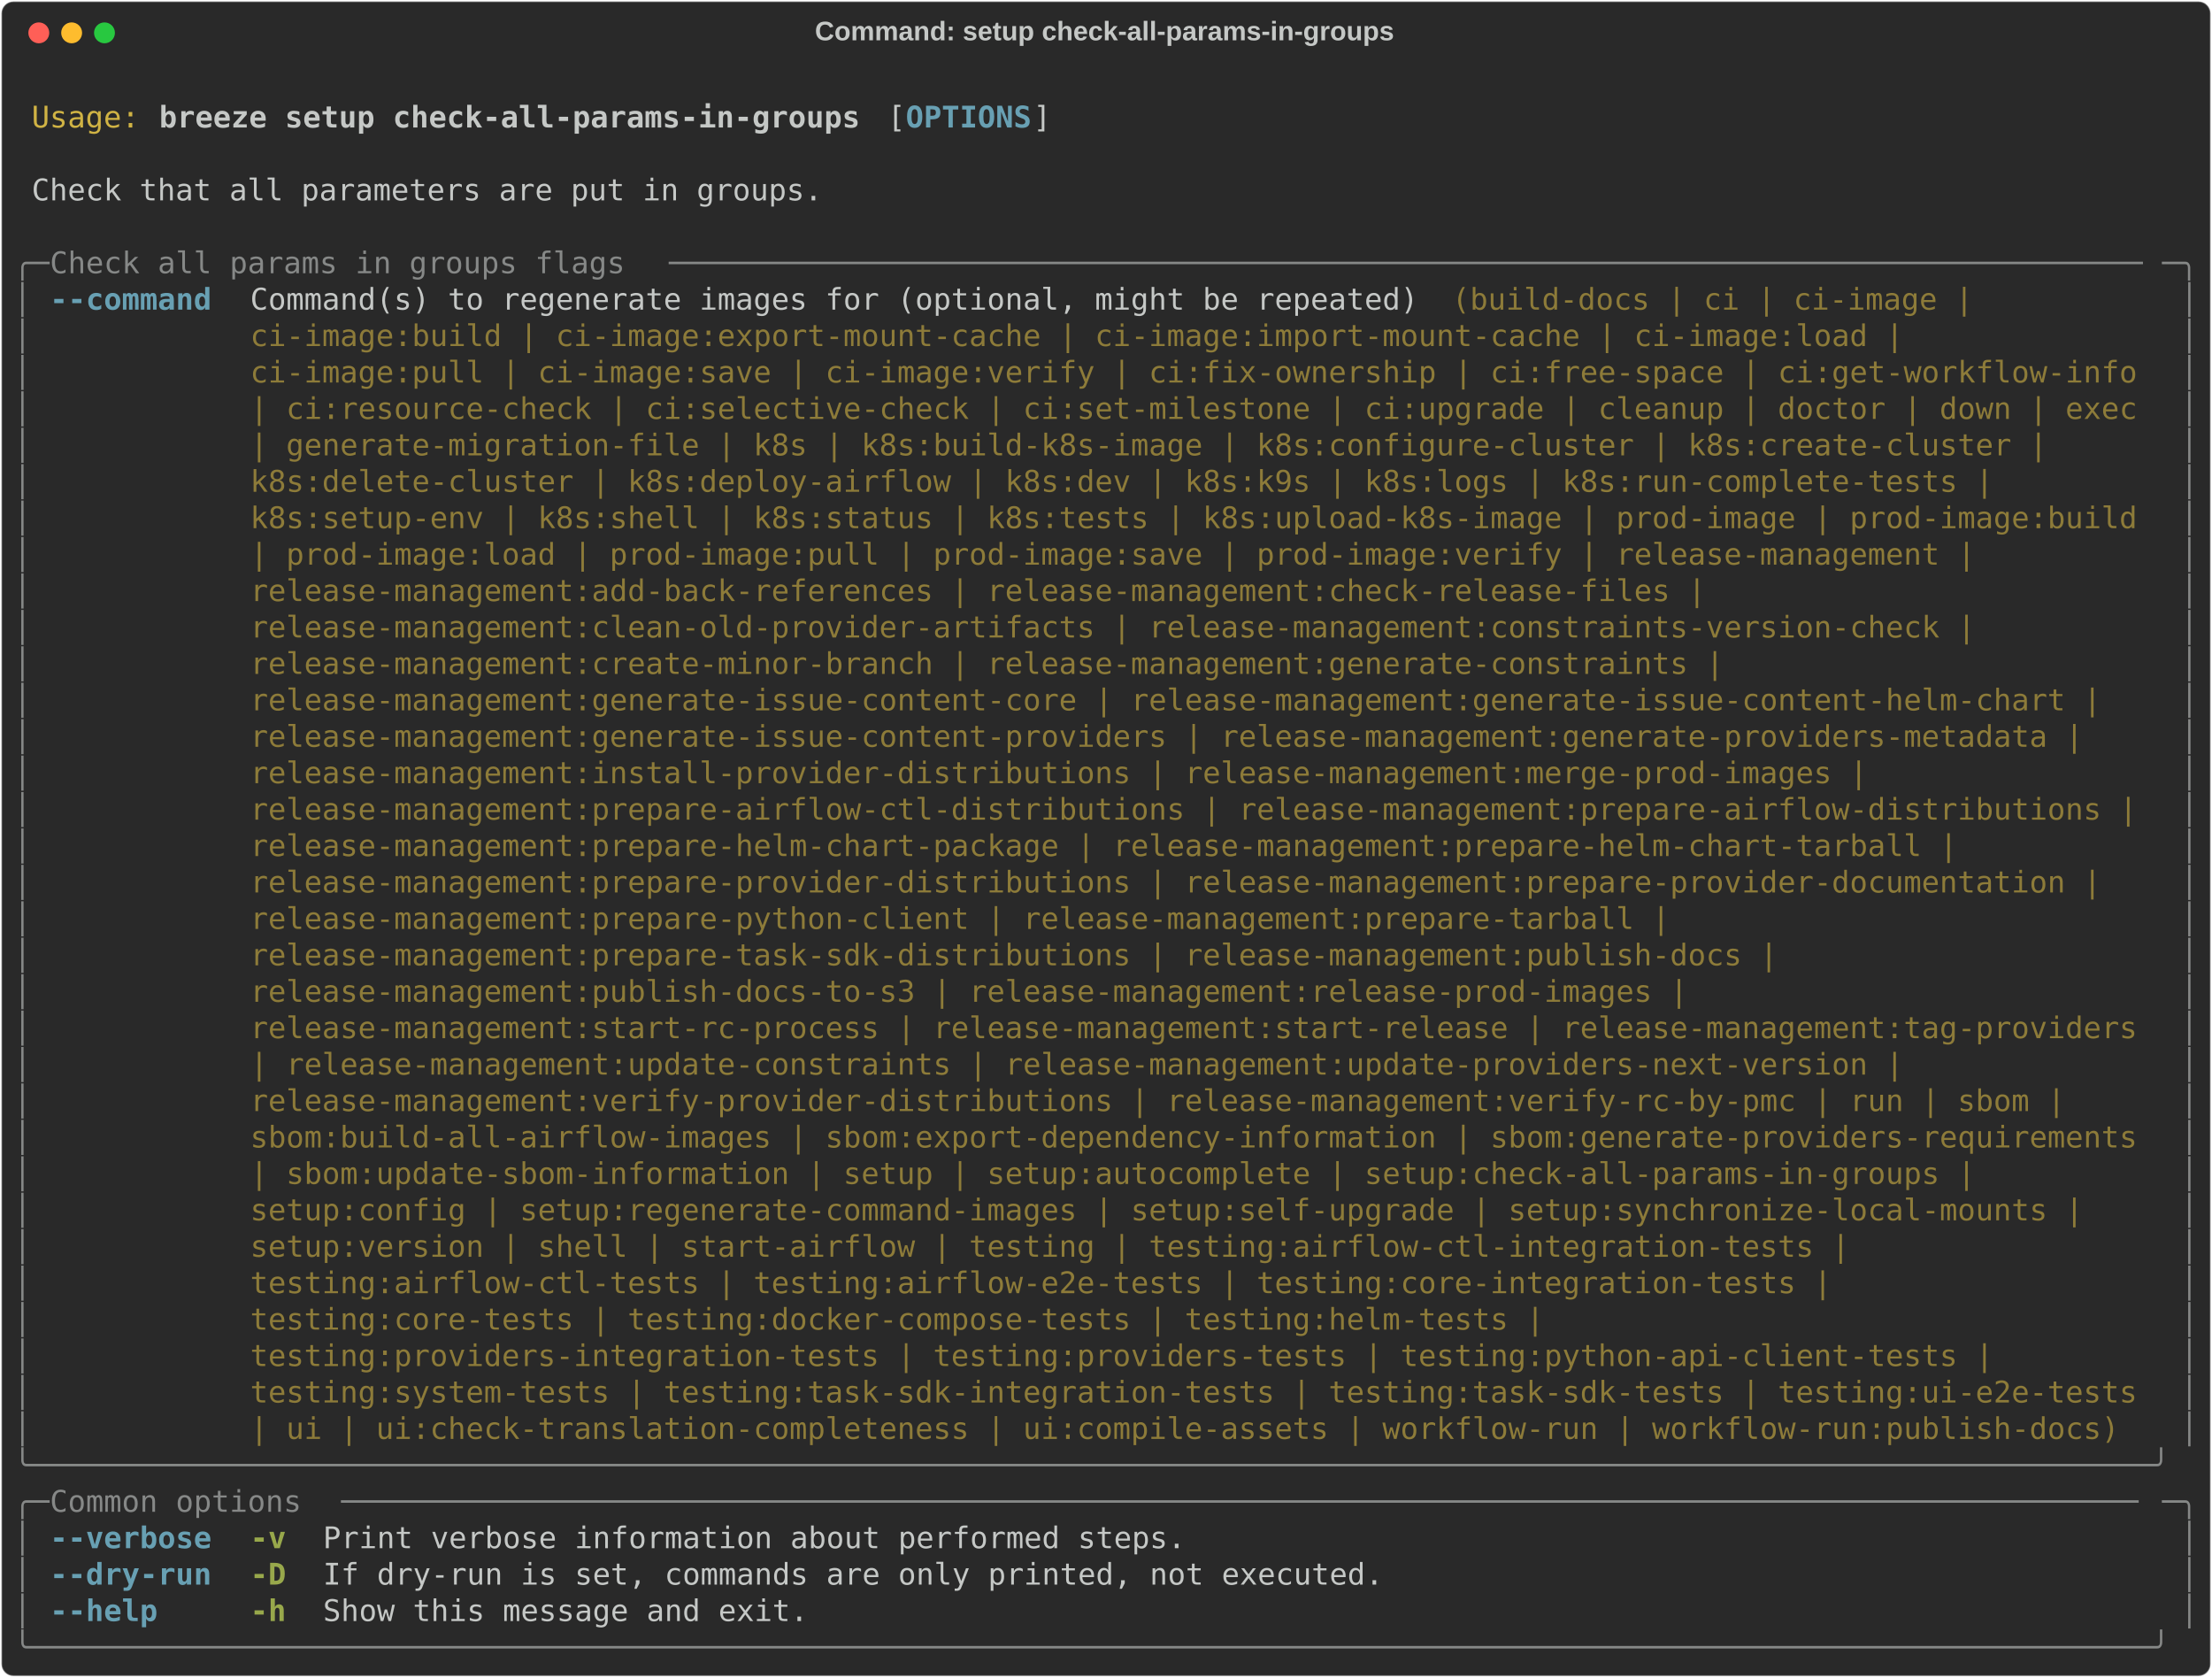
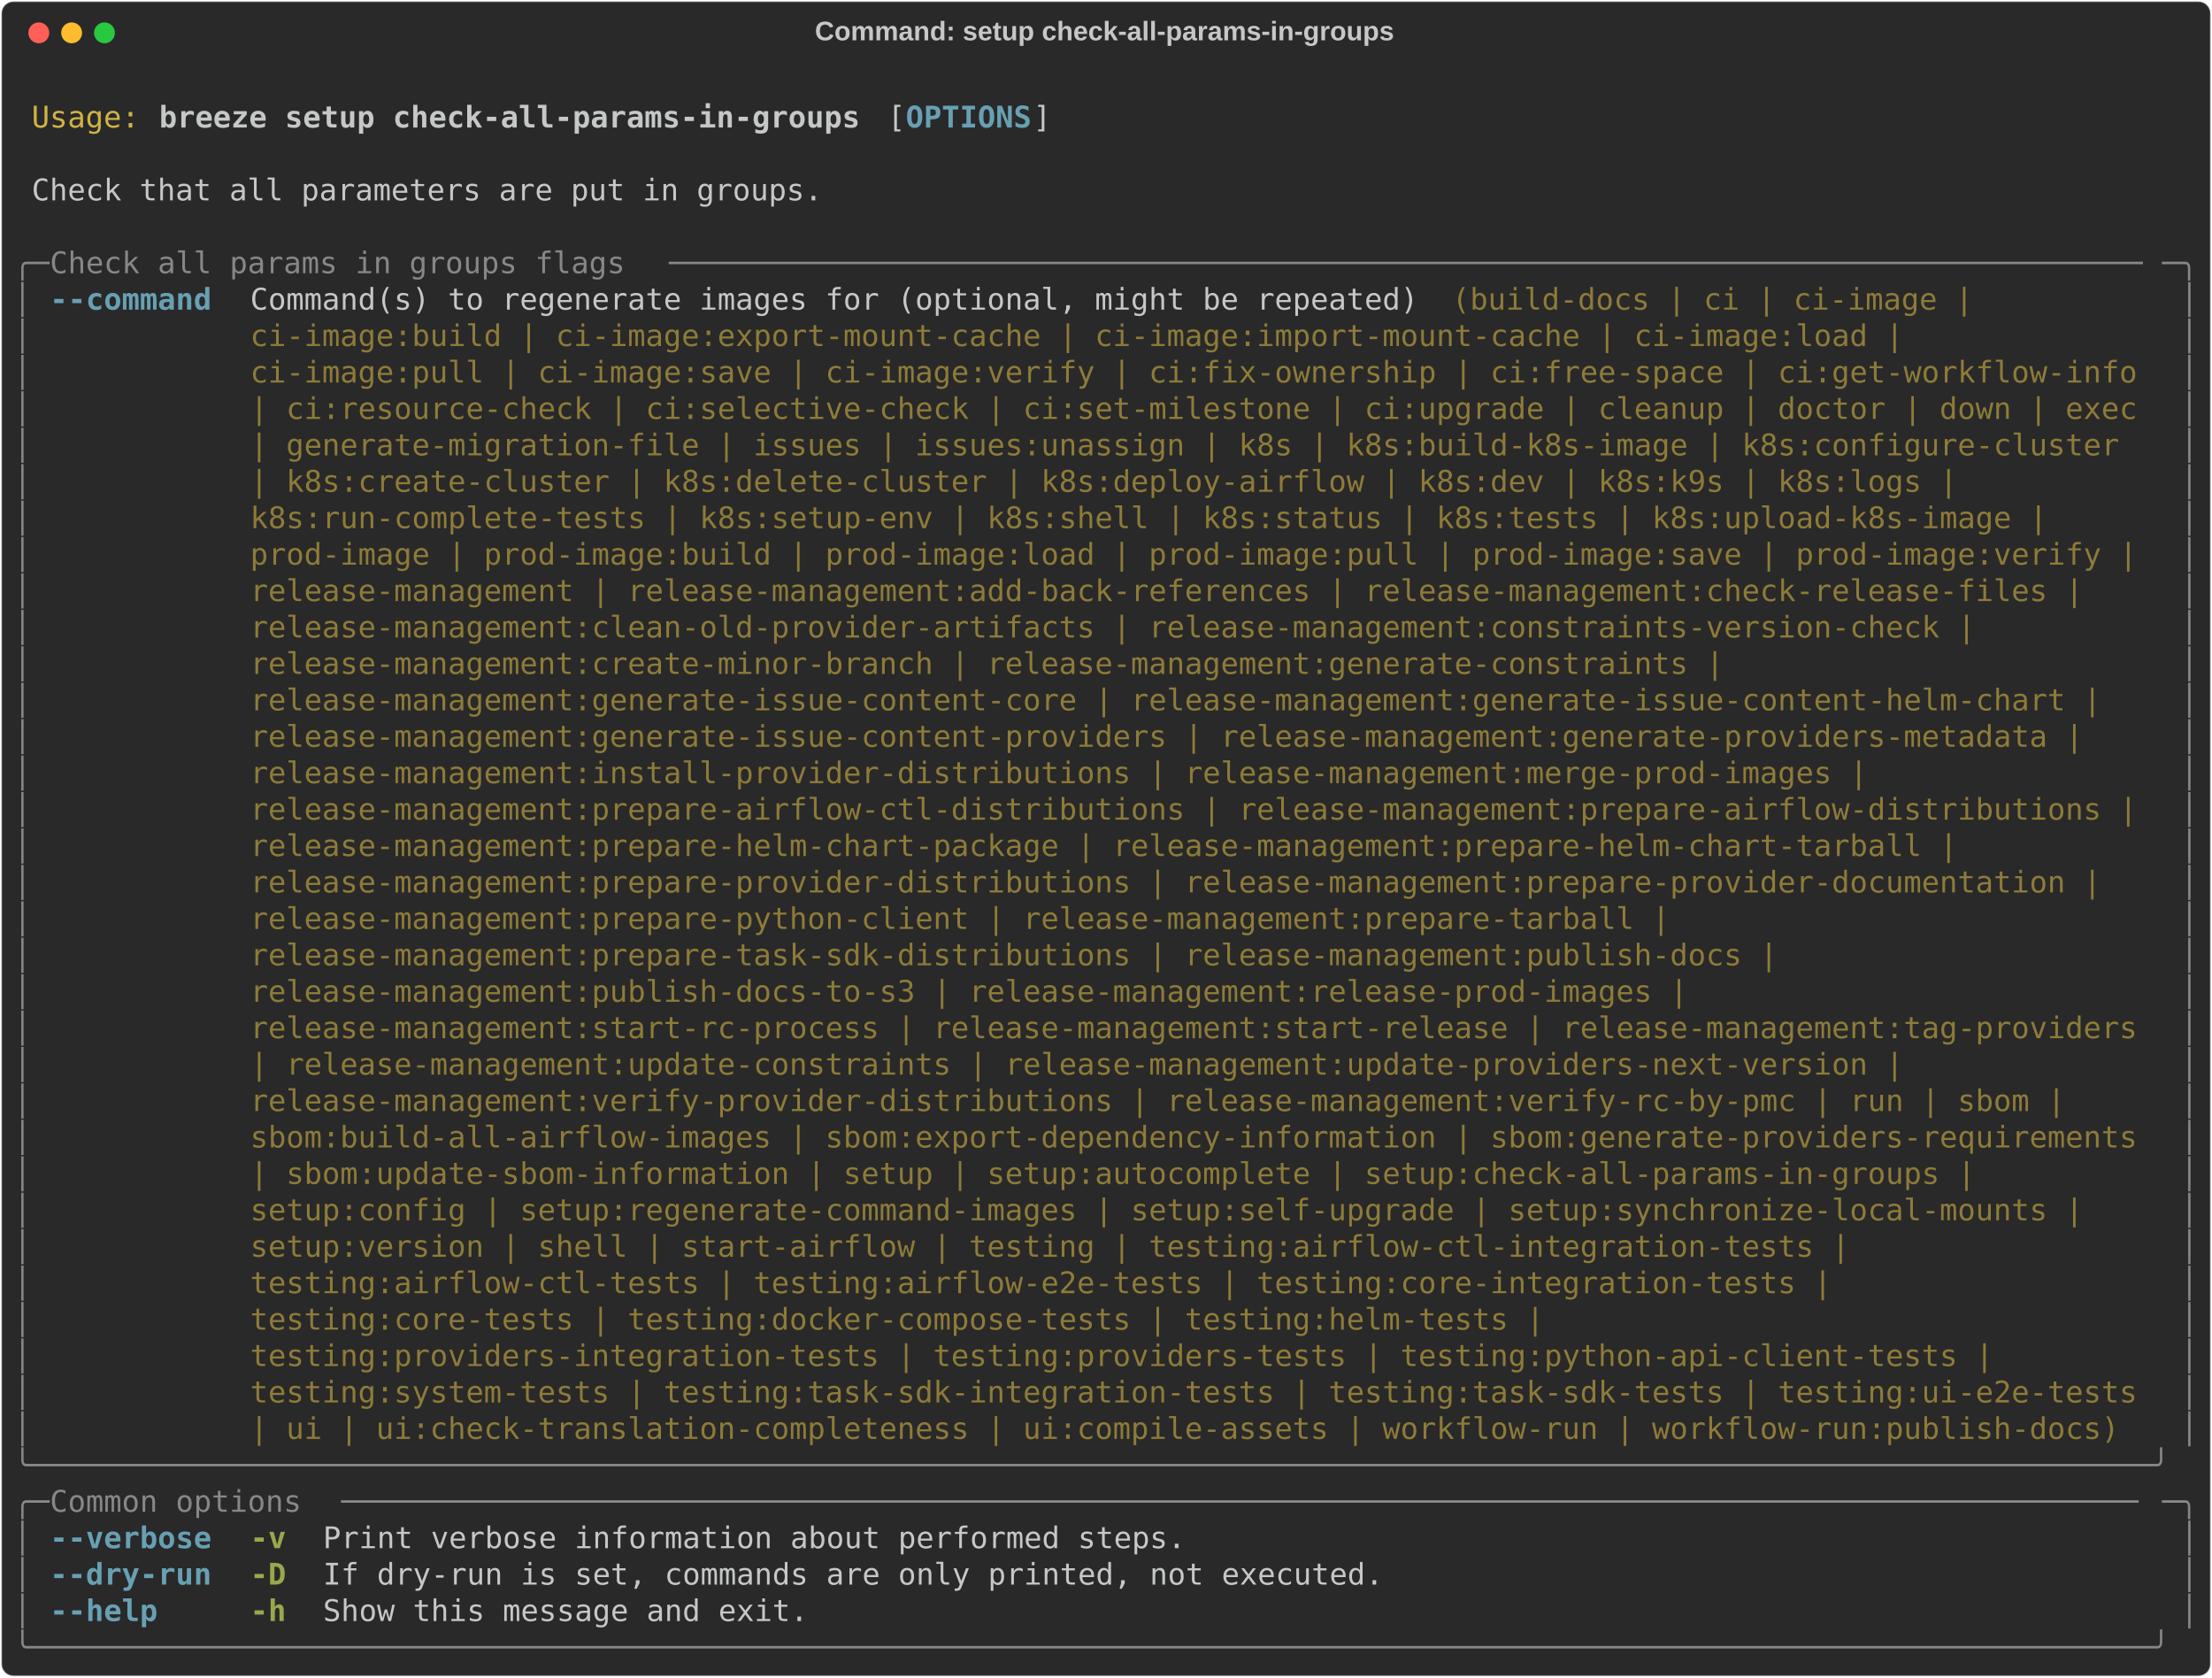
<svg xmlns="http://www.w3.org/2000/svg" class="rich-terminal" viewBox="0 0 1482 1123.6">
  <style>

    @font-face {
        font-family: "Fira Code";
        src: local("FiraCode-Regular"),
                url("https://cdnjs.cloudflare.com/ajax/libs/firacode/6.2.0/woff2/FiraCode-Regular.woff2") format("woff2"),
                url("https://cdnjs.cloudflare.com/ajax/libs/firacode/6.2.0/woff/FiraCode-Regular.woff") format("woff");
        font-style: normal;
        font-weight: 400;
    }
    @font-face {
        font-family: "Fira Code";
        src: local("FiraCode-Bold"),
                url("https://cdnjs.cloudflare.com/ajax/libs/firacode/6.2.0/woff2/FiraCode-Bold.woff2") format("woff2"),
                url("https://cdnjs.cloudflare.com/ajax/libs/firacode/6.2.0/woff/FiraCode-Bold.woff") format("woff");
        font-style: bold;
        font-weight: 700;
    }

    .breeze-setup-check-all-params-in-groups-matrix {
        font-family: Fira Code, monospace;
        font-size: 20px;
        line-height: 24.4px;
        font-variant-east-asian: full-width;
    }

    .breeze-setup-check-all-params-in-groups-title {
        font-size: 18px;
        font-weight: bold;
        font-family: arial;
    }

    .breeze-setup-check-all-params-in-groups-r1 { fill: #c5c8c6 }
.breeze-setup-check-all-params-in-groups-r2 { fill: #d0b344 }
.breeze-setup-check-all-params-in-groups-r3 { fill: #c5c8c6;font-weight: bold }
.breeze-setup-check-all-params-in-groups-r4 { fill: #68a0b3;font-weight: bold }
.breeze-setup-check-all-params-in-groups-r5 { fill: #868887 }
.breeze-setup-check-all-params-in-groups-r6 { fill: #8d7b39 }
.breeze-setup-check-all-params-in-groups-r7 { fill: #98a84b;font-weight: bold }
    </style>
  <defs>
    <clipPath id="breeze-setup-check-all-params-in-groups-clip-terminal">
      <rect x="0" y="0" width="1463.0" height="1072.6" />
    </clipPath>
    <clipPath id="breeze-setup-check-all-params-in-groups-line-0">
      <rect x="0" y="1.5" width="1464" height="24.65" />
    </clipPath>
    <clipPath id="breeze-setup-check-all-params-in-groups-line-1">
      <rect x="0" y="25.9" width="1464" height="24.65" />
    </clipPath>
    <clipPath id="breeze-setup-check-all-params-in-groups-line-2">
      <rect x="0" y="50.3" width="1464" height="24.65" />
    </clipPath>
    <clipPath id="breeze-setup-check-all-params-in-groups-line-3">
      <rect x="0" y="74.7" width="1464" height="24.65" />
    </clipPath>
    <clipPath id="breeze-setup-check-all-params-in-groups-line-4">
      <rect x="0" y="99.1" width="1464" height="24.65" />
    </clipPath>
    <clipPath id="breeze-setup-check-all-params-in-groups-line-5">
      <rect x="0" y="123.5" width="1464" height="24.65" />
    </clipPath>
    <clipPath id="breeze-setup-check-all-params-in-groups-line-6">
      <rect x="0" y="147.9" width="1464" height="24.65" />
    </clipPath>
    <clipPath id="breeze-setup-check-all-params-in-groups-line-7">
      <rect x="0" y="172.3" width="1464" height="24.65" />
    </clipPath>
    <clipPath id="breeze-setup-check-all-params-in-groups-line-8">
      <rect x="0" y="196.7" width="1464" height="24.65" />
    </clipPath>
    <clipPath id="breeze-setup-check-all-params-in-groups-line-9">
      <rect x="0" y="221.1" width="1464" height="24.65" />
    </clipPath>
    <clipPath id="breeze-setup-check-all-params-in-groups-line-10">
      <rect x="0" y="245.5" width="1464" height="24.65" />
    </clipPath>
    <clipPath id="breeze-setup-check-all-params-in-groups-line-11">
      <rect x="0" y="269.9" width="1464" height="24.65" />
    </clipPath>
    <clipPath id="breeze-setup-check-all-params-in-groups-line-12">
      <rect x="0" y="294.3" width="1464" height="24.65" />
    </clipPath>
    <clipPath id="breeze-setup-check-all-params-in-groups-line-13">
      <rect x="0" y="318.7" width="1464" height="24.65" />
    </clipPath>
    <clipPath id="breeze-setup-check-all-params-in-groups-line-14">
      <rect x="0" y="343.1" width="1464" height="24.65" />
    </clipPath>
    <clipPath id="breeze-setup-check-all-params-in-groups-line-15">
      <rect x="0" y="367.5" width="1464" height="24.65" />
    </clipPath>
    <clipPath id="breeze-setup-check-all-params-in-groups-line-16">
      <rect x="0" y="391.9" width="1464" height="24.65" />
    </clipPath>
    <clipPath id="breeze-setup-check-all-params-in-groups-line-17">
      <rect x="0" y="416.3" width="1464" height="24.65" />
    </clipPath>
    <clipPath id="breeze-setup-check-all-params-in-groups-line-18">
      <rect x="0" y="440.7" width="1464" height="24.65" />
    </clipPath>
    <clipPath id="breeze-setup-check-all-params-in-groups-line-19">
      <rect x="0" y="465.1" width="1464" height="24.65" />
    </clipPath>
    <clipPath id="breeze-setup-check-all-params-in-groups-line-20">
      <rect x="0" y="489.5" width="1464" height="24.65" />
    </clipPath>
    <clipPath id="breeze-setup-check-all-params-in-groups-line-21">
      <rect x="0" y="513.9" width="1464" height="24.65" />
    </clipPath>
    <clipPath id="breeze-setup-check-all-params-in-groups-line-22">
      <rect x="0" y="538.3" width="1464" height="24.65" />
    </clipPath>
    <clipPath id="breeze-setup-check-all-params-in-groups-line-23">
      <rect x="0" y="562.7" width="1464" height="24.65" />
    </clipPath>
    <clipPath id="breeze-setup-check-all-params-in-groups-line-24">
      <rect x="0" y="587.1" width="1464" height="24.65" />
    </clipPath>
    <clipPath id="breeze-setup-check-all-params-in-groups-line-25">
      <rect x="0" y="611.5" width="1464" height="24.65" />
    </clipPath>
    <clipPath id="breeze-setup-check-all-params-in-groups-line-26">
      <rect x="0" y="635.9" width="1464" height="24.65" />
    </clipPath>
    <clipPath id="breeze-setup-check-all-params-in-groups-line-27">
      <rect x="0" y="660.3" width="1464" height="24.65" />
    </clipPath>
    <clipPath id="breeze-setup-check-all-params-in-groups-line-28">
      <rect x="0" y="684.7" width="1464" height="24.65" />
    </clipPath>
    <clipPath id="breeze-setup-check-all-params-in-groups-line-29">
      <rect x="0" y="709.1" width="1464" height="24.65" />
    </clipPath>
    <clipPath id="breeze-setup-check-all-params-in-groups-line-30">
      <rect x="0" y="733.5" width="1464" height="24.65" />
    </clipPath>
    <clipPath id="breeze-setup-check-all-params-in-groups-line-31">
      <rect x="0" y="757.9" width="1464" height="24.65" />
    </clipPath>
    <clipPath id="breeze-setup-check-all-params-in-groups-line-32">
      <rect x="0" y="782.3" width="1464" height="24.65" />
    </clipPath>
    <clipPath id="breeze-setup-check-all-params-in-groups-line-33">
      <rect x="0" y="806.7" width="1464" height="24.65" />
    </clipPath>
    <clipPath id="breeze-setup-check-all-params-in-groups-line-34">
      <rect x="0" y="831.1" width="1464" height="24.65" />
    </clipPath>
    <clipPath id="breeze-setup-check-all-params-in-groups-line-35">
      <rect x="0" y="855.5" width="1464" height="24.65" />
    </clipPath>
    <clipPath id="breeze-setup-check-all-params-in-groups-line-36">
      <rect x="0" y="879.9" width="1464" height="24.65" />
    </clipPath>
    <clipPath id="breeze-setup-check-all-params-in-groups-line-37">
      <rect x="0" y="904.3" width="1464" height="24.65" />
    </clipPath>
    <clipPath id="breeze-setup-check-all-params-in-groups-line-38">
      <rect x="0" y="928.7" width="1464" height="24.65" />
    </clipPath>
    <clipPath id="breeze-setup-check-all-params-in-groups-line-39">
      <rect x="0" y="953.1" width="1464" height="24.65" />
    </clipPath>
    <clipPath id="breeze-setup-check-all-params-in-groups-line-40">
      <rect x="0" y="977.5" width="1464" height="24.65" />
    </clipPath>
    <clipPath id="breeze-setup-check-all-params-in-groups-line-41">
      <rect x="0" y="1001.9" width="1464" height="24.65" />
    </clipPath>
    <clipPath id="breeze-setup-check-all-params-in-groups-line-42">
      <rect x="0" y="1026.3" width="1464" height="24.65" />
    </clipPath>
  </defs>
  <rect fill="#292929" stroke="rgba(255,255,255,0.35)" stroke-width="1" x="1" y="1" width="1480" height="1121.6" rx="8" />
  <text class="breeze-setup-check-all-params-in-groups-title" fill="#c5c8c6" text-anchor="middle" x="740" y="27">Command: setup check-all-params-in-groups</text>
  <g transform="translate(26,22)">
    <circle cx="0" cy="0" r="7" fill="#ff5f57" />
    <circle cx="22" cy="0" r="7" fill="#febc2e" />
    <circle cx="44" cy="0" r="7" fill="#28c840" />
  </g>
  <g transform="translate(9, 41)" clip-path="url(#breeze-setup-check-all-params-in-groups-clip-terminal)">
    <g class="breeze-setup-check-all-params-in-groups-matrix">
      <text class="breeze-setup-check-all-params-in-groups-r1" x="1464" y="20" textLength="12.2" clip-path="url(#breeze-setup-check-all-params-in-groups-line-0)">
</text>
      <text class="breeze-setup-check-all-params-in-groups-r2" x="12.2" y="44.4" textLength="73.2" clip-path="url(#breeze-setup-check-all-params-in-groups-line-1)">Usage:</text>
      <text class="breeze-setup-check-all-params-in-groups-r3" x="97.6" y="44.4" textLength="475.8" clip-path="url(#breeze-setup-check-all-params-in-groups-line-1)">breeze setup check-all-params-in-groups</text>
      <text class="breeze-setup-check-all-params-in-groups-r1" x="585.6" y="44.4" textLength="12.2" clip-path="url(#breeze-setup-check-all-params-in-groups-line-1)">[</text>
      <text class="breeze-setup-check-all-params-in-groups-r4" x="597.8" y="44.4" textLength="85.4" clip-path="url(#breeze-setup-check-all-params-in-groups-line-1)">OPTIONS</text>
      <text class="breeze-setup-check-all-params-in-groups-r1" x="683.2" y="44.4" textLength="12.2" clip-path="url(#breeze-setup-check-all-params-in-groups-line-1)">]</text>
      <text class="breeze-setup-check-all-params-in-groups-r1" x="1464" y="44.4" textLength="12.2" clip-path="url(#breeze-setup-check-all-params-in-groups-line-1)">
</text>
      <text class="breeze-setup-check-all-params-in-groups-r1" x="1464" y="68.8" textLength="12.2" clip-path="url(#breeze-setup-check-all-params-in-groups-line-2)">
</text>
      <text class="breeze-setup-check-all-params-in-groups-r1" x="12.2" y="93.2" textLength="536.8" clip-path="url(#breeze-setup-check-all-params-in-groups-line-3)">Check that all parameters are put in groups.</text>
      <text class="breeze-setup-check-all-params-in-groups-r1" x="1464" y="93.2" textLength="12.2" clip-path="url(#breeze-setup-check-all-params-in-groups-line-3)">
</text>
      <text class="breeze-setup-check-all-params-in-groups-r1" x="1464" y="117.6" textLength="12.2" clip-path="url(#breeze-setup-check-all-params-in-groups-line-4)">
</text>
      <text class="breeze-setup-check-all-params-in-groups-r5" x="0" y="142" textLength="24.4" clip-path="url(#breeze-setup-check-all-params-in-groups-line-5)">╭─</text>
      <text class="breeze-setup-check-all-params-in-groups-r5" x="24.4" y="142" textLength="414.8" clip-path="url(#breeze-setup-check-all-params-in-groups-line-5)"> Check all params in groups flags </text>
      <text class="breeze-setup-check-all-params-in-groups-r5" x="439.2" y="142" textLength="1000.4" clip-path="url(#breeze-setup-check-all-params-in-groups-line-5)">──────────────────────────────────────────────────────────────────────────────────</text>
      <text class="breeze-setup-check-all-params-in-groups-r5" x="1439.6" y="142" textLength="24.4" clip-path="url(#breeze-setup-check-all-params-in-groups-line-5)">─╮</text>
      <text class="breeze-setup-check-all-params-in-groups-r1" x="1464" y="142" textLength="12.2" clip-path="url(#breeze-setup-check-all-params-in-groups-line-5)">
</text>
      <text class="breeze-setup-check-all-params-in-groups-r5" x="0" y="166.4" textLength="12.2" clip-path="url(#breeze-setup-check-all-params-in-groups-line-6)">│</text>
      <text class="breeze-setup-check-all-params-in-groups-r4" x="24.4" y="166.4" textLength="109.8" clip-path="url(#breeze-setup-check-all-params-in-groups-line-6)">--command</text>
      <text class="breeze-setup-check-all-params-in-groups-r1" x="158.6" y="166.4" textLength="805.2" clip-path="url(#breeze-setup-check-all-params-in-groups-line-6)">Command(s) to regenerate images for (optional, might be repeated) </text>
      <text class="breeze-setup-check-all-params-in-groups-r6" x="963.8" y="166.4" textLength="366" clip-path="url(#breeze-setup-check-all-params-in-groups-line-6)">(build-docs | ci | ci-image | </text>
      <text class="breeze-setup-check-all-params-in-groups-r5" x="1451.8" y="166.4" textLength="12.2" clip-path="url(#breeze-setup-check-all-params-in-groups-line-6)">│</text>
      <text class="breeze-setup-check-all-params-in-groups-r1" x="1464" y="166.4" textLength="12.2" clip-path="url(#breeze-setup-check-all-params-in-groups-line-6)">
</text>
      <text class="breeze-setup-check-all-params-in-groups-r5" x="0" y="190.8" textLength="12.2" clip-path="url(#breeze-setup-check-all-params-in-groups-line-7)">│</text>
      <text class="breeze-setup-check-all-params-in-groups-r6" x="158.6" y="190.8" textLength="1134.6" clip-path="url(#breeze-setup-check-all-params-in-groups-line-7)">ci-image:build | ci-image:export-mount-cache | ci-image:import-mount-cache | ci-image:load | </text>
      <text class="breeze-setup-check-all-params-in-groups-r5" x="1451.8" y="190.8" textLength="12.2" clip-path="url(#breeze-setup-check-all-params-in-groups-line-7)">│</text>
      <text class="breeze-setup-check-all-params-in-groups-r1" x="1464" y="190.8" textLength="12.2" clip-path="url(#breeze-setup-check-all-params-in-groups-line-7)">
</text>
      <text class="breeze-setup-check-all-params-in-groups-r5" x="0" y="215.2" textLength="12.2" clip-path="url(#breeze-setup-check-all-params-in-groups-line-8)">│</text>
      <text class="breeze-setup-check-all-params-in-groups-r6" x="158.6" y="215.2" textLength="1281" clip-path="url(#breeze-setup-check-all-params-in-groups-line-8)">ci-image:pull | ci-image:save | ci-image:verify | ci:fix-ownership | ci:free-space | ci:get-workflow-info</text>
      <text class="breeze-setup-check-all-params-in-groups-r5" x="1451.8" y="215.2" textLength="12.2" clip-path="url(#breeze-setup-check-all-params-in-groups-line-8)">│</text>
      <text class="breeze-setup-check-all-params-in-groups-r1" x="1464" y="215.2" textLength="12.2" clip-path="url(#breeze-setup-check-all-params-in-groups-line-8)">
</text>
      <text class="breeze-setup-check-all-params-in-groups-r5" x="0" y="239.6" textLength="12.2" clip-path="url(#breeze-setup-check-all-params-in-groups-line-9)">│</text>
      <text class="breeze-setup-check-all-params-in-groups-r6" x="158.6" y="239.6" textLength="1281" clip-path="url(#breeze-setup-check-all-params-in-groups-line-9)">| ci:resource-check | ci:selective-check | ci:set-milestone | ci:upgrade | cleanup | doctor | down | exec</text>
      <text class="breeze-setup-check-all-params-in-groups-r5" x="1451.8" y="239.6" textLength="12.2" clip-path="url(#breeze-setup-check-all-params-in-groups-line-9)">│</text>
      <text class="breeze-setup-check-all-params-in-groups-r1" x="1464" y="239.6" textLength="12.2" clip-path="url(#breeze-setup-check-all-params-in-groups-line-9)">
</text>
      <text class="breeze-setup-check-all-params-in-groups-r5" x="0" y="264" textLength="12.2" clip-path="url(#breeze-setup-check-all-params-in-groups-line-10)">│</text>
-       <text class="breeze-setup-check-all-params-in-groups-r6" x="158.6" y="264" textLength="1232.2" clip-path="url(#breeze-setup-check-all-params-in-groups-line-10)">| generate-migration-file | k8s | k8s:build-k8s-image | k8s:configure-cluster | k8s:create-cluster | </text>
+       <text class="breeze-setup-check-all-params-in-groups-r6" x="158.6" y="264" textLength="1281" clip-path="url(#breeze-setup-check-all-params-in-groups-line-10)">| generate-migration-file | issues | issues:unassign | k8s | k8s:build-k8s-image | k8s:configure-cluster </text>
      <text class="breeze-setup-check-all-params-in-groups-r5" x="1451.8" y="264" textLength="12.2" clip-path="url(#breeze-setup-check-all-params-in-groups-line-10)">│</text>
      <text class="breeze-setup-check-all-params-in-groups-r1" x="1464" y="264" textLength="12.2" clip-path="url(#breeze-setup-check-all-params-in-groups-line-10)">
</text>
      <text class="breeze-setup-check-all-params-in-groups-r5" x="0" y="288.4" textLength="12.2" clip-path="url(#breeze-setup-check-all-params-in-groups-line-11)">│</text>
-       <text class="breeze-setup-check-all-params-in-groups-r6" x="158.6" y="288.4" textLength="1195.6" clip-path="url(#breeze-setup-check-all-params-in-groups-line-11)">k8s:delete-cluster | k8s:deploy-airflow | k8s:dev | k8s:k9s | k8s:logs | k8s:run-complete-tests | </text>
+       <text class="breeze-setup-check-all-params-in-groups-r6" x="158.6" y="288.4" textLength="1171.2" clip-path="url(#breeze-setup-check-all-params-in-groups-line-11)">| k8s:create-cluster | k8s:delete-cluster | k8s:deploy-airflow | k8s:dev | k8s:k9s | k8s:logs | </text>
      <text class="breeze-setup-check-all-params-in-groups-r5" x="1451.8" y="288.4" textLength="12.2" clip-path="url(#breeze-setup-check-all-params-in-groups-line-11)">│</text>
      <text class="breeze-setup-check-all-params-in-groups-r1" x="1464" y="288.4" textLength="12.2" clip-path="url(#breeze-setup-check-all-params-in-groups-line-11)">
</text>
      <text class="breeze-setup-check-all-params-in-groups-r5" x="0" y="312.8" textLength="12.2" clip-path="url(#breeze-setup-check-all-params-in-groups-line-12)">│</text>
-       <text class="breeze-setup-check-all-params-in-groups-r6" x="158.6" y="312.8" textLength="1281" clip-path="url(#breeze-setup-check-all-params-in-groups-line-12)">k8s:setup-env | k8s:shell | k8s:status | k8s:tests | k8s:upload-k8s-image | prod-image | prod-image:build</text>
+       <text class="breeze-setup-check-all-params-in-groups-r6" x="158.6" y="312.8" textLength="1232.2" clip-path="url(#breeze-setup-check-all-params-in-groups-line-12)">k8s:run-complete-tests | k8s:setup-env | k8s:shell | k8s:status | k8s:tests | k8s:upload-k8s-image | </text>
      <text class="breeze-setup-check-all-params-in-groups-r5" x="1451.8" y="312.8" textLength="12.2" clip-path="url(#breeze-setup-check-all-params-in-groups-line-12)">│</text>
      <text class="breeze-setup-check-all-params-in-groups-r1" x="1464" y="312.8" textLength="12.2" clip-path="url(#breeze-setup-check-all-params-in-groups-line-12)">
</text>
      <text class="breeze-setup-check-all-params-in-groups-r5" x="0" y="337.2" textLength="12.2" clip-path="url(#breeze-setup-check-all-params-in-groups-line-13)">│</text>
-       <text class="breeze-setup-check-all-params-in-groups-r6" x="158.6" y="337.2" textLength="1183.4" clip-path="url(#breeze-setup-check-all-params-in-groups-line-13)">| prod-image:load | prod-image:pull | prod-image:save | prod-image:verify | release-management | </text>
+       <text class="breeze-setup-check-all-params-in-groups-r6" x="158.6" y="337.2" textLength="1281" clip-path="url(#breeze-setup-check-all-params-in-groups-line-13)">prod-image | prod-image:build | prod-image:load | prod-image:pull | prod-image:save | prod-image:verify |</text>
      <text class="breeze-setup-check-all-params-in-groups-r5" x="1451.8" y="337.2" textLength="12.2" clip-path="url(#breeze-setup-check-all-params-in-groups-line-13)">│</text>
      <text class="breeze-setup-check-all-params-in-groups-r1" x="1464" y="337.2" textLength="12.2" clip-path="url(#breeze-setup-check-all-params-in-groups-line-13)">
</text>
      <text class="breeze-setup-check-all-params-in-groups-r5" x="0" y="361.6" textLength="12.2" clip-path="url(#breeze-setup-check-all-params-in-groups-line-14)">│</text>
-       <text class="breeze-setup-check-all-params-in-groups-r6" x="158.6" y="361.6" textLength="1000.4" clip-path="url(#breeze-setup-check-all-params-in-groups-line-14)">release-management:add-back-references | release-management:check-release-files | </text>
+       <text class="breeze-setup-check-all-params-in-groups-r6" x="158.6" y="361.6" textLength="1256.6" clip-path="url(#breeze-setup-check-all-params-in-groups-line-14)">release-management | release-management:add-back-references | release-management:check-release-files | </text>
      <text class="breeze-setup-check-all-params-in-groups-r5" x="1451.8" y="361.6" textLength="12.2" clip-path="url(#breeze-setup-check-all-params-in-groups-line-14)">│</text>
      <text class="breeze-setup-check-all-params-in-groups-r1" x="1464" y="361.6" textLength="12.2" clip-path="url(#breeze-setup-check-all-params-in-groups-line-14)">
</text>
      <text class="breeze-setup-check-all-params-in-groups-r5" x="0" y="386" textLength="12.2" clip-path="url(#breeze-setup-check-all-params-in-groups-line-15)">│</text>
      <text class="breeze-setup-check-all-params-in-groups-r6" x="158.6" y="386" textLength="1183.4" clip-path="url(#breeze-setup-check-all-params-in-groups-line-15)">release-management:clean-old-provider-artifacts | release-management:constraints-version-check | </text>
      <text class="breeze-setup-check-all-params-in-groups-r5" x="1451.8" y="386" textLength="12.2" clip-path="url(#breeze-setup-check-all-params-in-groups-line-15)">│</text>
      <text class="breeze-setup-check-all-params-in-groups-r1" x="1464" y="386" textLength="12.2" clip-path="url(#breeze-setup-check-all-params-in-groups-line-15)">
</text>
      <text class="breeze-setup-check-all-params-in-groups-r5" x="0" y="410.4" textLength="12.2" clip-path="url(#breeze-setup-check-all-params-in-groups-line-16)">│</text>
      <text class="breeze-setup-check-all-params-in-groups-r6" x="158.6" y="410.4" textLength="1012.6" clip-path="url(#breeze-setup-check-all-params-in-groups-line-16)">release-management:create-minor-branch | release-management:generate-constraints | </text>
      <text class="breeze-setup-check-all-params-in-groups-r5" x="1451.8" y="410.4" textLength="12.2" clip-path="url(#breeze-setup-check-all-params-in-groups-line-16)">│</text>
      <text class="breeze-setup-check-all-params-in-groups-r1" x="1464" y="410.4" textLength="12.2" clip-path="url(#breeze-setup-check-all-params-in-groups-line-16)">
</text>
      <text class="breeze-setup-check-all-params-in-groups-r5" x="0" y="434.8" textLength="12.2" clip-path="url(#breeze-setup-check-all-params-in-groups-line-17)">│</text>
      <text class="breeze-setup-check-all-params-in-groups-r6" x="158.6" y="434.8" textLength="1268.8" clip-path="url(#breeze-setup-check-all-params-in-groups-line-17)">release-management:generate-issue-content-core | release-management:generate-issue-content-helm-chart | </text>
      <text class="breeze-setup-check-all-params-in-groups-r5" x="1451.8" y="434.8" textLength="12.2" clip-path="url(#breeze-setup-check-all-params-in-groups-line-17)">│</text>
      <text class="breeze-setup-check-all-params-in-groups-r1" x="1464" y="434.8" textLength="12.2" clip-path="url(#breeze-setup-check-all-params-in-groups-line-17)">
</text>
      <text class="breeze-setup-check-all-params-in-groups-r5" x="0" y="459.2" textLength="12.2" clip-path="url(#breeze-setup-check-all-params-in-groups-line-18)">│</text>
      <text class="breeze-setup-check-all-params-in-groups-r6" x="158.6" y="459.2" textLength="1256.6" clip-path="url(#breeze-setup-check-all-params-in-groups-line-18)">release-management:generate-issue-content-providers | release-management:generate-providers-metadata | </text>
      <text class="breeze-setup-check-all-params-in-groups-r5" x="1451.8" y="459.2" textLength="12.2" clip-path="url(#breeze-setup-check-all-params-in-groups-line-18)">│</text>
      <text class="breeze-setup-check-all-params-in-groups-r1" x="1464" y="459.2" textLength="12.2" clip-path="url(#breeze-setup-check-all-params-in-groups-line-18)">
</text>
      <text class="breeze-setup-check-all-params-in-groups-r5" x="0" y="483.6" textLength="12.2" clip-path="url(#breeze-setup-check-all-params-in-groups-line-19)">│</text>
      <text class="breeze-setup-check-all-params-in-groups-r6" x="158.6" y="483.6" textLength="1110.2" clip-path="url(#breeze-setup-check-all-params-in-groups-line-19)">release-management:install-provider-distributions | release-management:merge-prod-images | </text>
      <text class="breeze-setup-check-all-params-in-groups-r5" x="1451.8" y="483.6" textLength="12.2" clip-path="url(#breeze-setup-check-all-params-in-groups-line-19)">│</text>
      <text class="breeze-setup-check-all-params-in-groups-r1" x="1464" y="483.6" textLength="12.2" clip-path="url(#breeze-setup-check-all-params-in-groups-line-19)">
</text>
      <text class="breeze-setup-check-all-params-in-groups-r5" x="0" y="508" textLength="12.2" clip-path="url(#breeze-setup-check-all-params-in-groups-line-20)">│</text>
      <text class="breeze-setup-check-all-params-in-groups-r6" x="158.6" y="508" textLength="1281" clip-path="url(#breeze-setup-check-all-params-in-groups-line-20)">release-management:prepare-airflow-ctl-distributions | release-management:prepare-airflow-distributions |</text>
      <text class="breeze-setup-check-all-params-in-groups-r5" x="1451.8" y="508" textLength="12.2" clip-path="url(#breeze-setup-check-all-params-in-groups-line-20)">│</text>
      <text class="breeze-setup-check-all-params-in-groups-r1" x="1464" y="508" textLength="12.2" clip-path="url(#breeze-setup-check-all-params-in-groups-line-20)">
</text>
      <text class="breeze-setup-check-all-params-in-groups-r5" x="0" y="532.4" textLength="12.2" clip-path="url(#breeze-setup-check-all-params-in-groups-line-21)">│</text>
      <text class="breeze-setup-check-all-params-in-groups-r6" x="158.6" y="532.4" textLength="1171.2" clip-path="url(#breeze-setup-check-all-params-in-groups-line-21)">release-management:prepare-helm-chart-package | release-management:prepare-helm-chart-tarball | </text>
      <text class="breeze-setup-check-all-params-in-groups-r5" x="1451.8" y="532.4" textLength="12.2" clip-path="url(#breeze-setup-check-all-params-in-groups-line-21)">│</text>
      <text class="breeze-setup-check-all-params-in-groups-r1" x="1464" y="532.4" textLength="12.2" clip-path="url(#breeze-setup-check-all-params-in-groups-line-21)">
</text>
      <text class="breeze-setup-check-all-params-in-groups-r5" x="0" y="556.8" textLength="12.2" clip-path="url(#breeze-setup-check-all-params-in-groups-line-22)">│</text>
      <text class="breeze-setup-check-all-params-in-groups-r6" x="158.6" y="556.8" textLength="1268.8" clip-path="url(#breeze-setup-check-all-params-in-groups-line-22)">release-management:prepare-provider-distributions | release-management:prepare-provider-documentation | </text>
      <text class="breeze-setup-check-all-params-in-groups-r5" x="1451.8" y="556.8" textLength="12.2" clip-path="url(#breeze-setup-check-all-params-in-groups-line-22)">│</text>
      <text class="breeze-setup-check-all-params-in-groups-r1" x="1464" y="556.8" textLength="12.2" clip-path="url(#breeze-setup-check-all-params-in-groups-line-22)">
</text>
      <text class="breeze-setup-check-all-params-in-groups-r5" x="0" y="581.2" textLength="12.2" clip-path="url(#breeze-setup-check-all-params-in-groups-line-23)">│</text>
      <text class="breeze-setup-check-all-params-in-groups-r6" x="158.6" y="581.2" textLength="976" clip-path="url(#breeze-setup-check-all-params-in-groups-line-23)">release-management:prepare-python-client | release-management:prepare-tarball | </text>
      <text class="breeze-setup-check-all-params-in-groups-r5" x="1451.8" y="581.2" textLength="12.2" clip-path="url(#breeze-setup-check-all-params-in-groups-line-23)">│</text>
      <text class="breeze-setup-check-all-params-in-groups-r1" x="1464" y="581.2" textLength="12.2" clip-path="url(#breeze-setup-check-all-params-in-groups-line-23)">
</text>
      <text class="breeze-setup-check-all-params-in-groups-r5" x="0" y="605.6" textLength="12.2" clip-path="url(#breeze-setup-check-all-params-in-groups-line-24)">│</text>
      <text class="breeze-setup-check-all-params-in-groups-r6" x="158.6" y="605.6" textLength="1049.2" clip-path="url(#breeze-setup-check-all-params-in-groups-line-24)">release-management:prepare-task-sdk-distributions | release-management:publish-docs | </text>
      <text class="breeze-setup-check-all-params-in-groups-r5" x="1451.8" y="605.6" textLength="12.2" clip-path="url(#breeze-setup-check-all-params-in-groups-line-24)">│</text>
      <text class="breeze-setup-check-all-params-in-groups-r1" x="1464" y="605.6" textLength="12.2" clip-path="url(#breeze-setup-check-all-params-in-groups-line-24)">
</text>
      <text class="breeze-setup-check-all-params-in-groups-r5" x="0" y="630" textLength="12.2" clip-path="url(#breeze-setup-check-all-params-in-groups-line-25)">│</text>
      <text class="breeze-setup-check-all-params-in-groups-r6" x="158.6" y="630" textLength="988.2" clip-path="url(#breeze-setup-check-all-params-in-groups-line-25)">release-management:publish-docs-to-s3 | release-management:release-prod-images | </text>
      <text class="breeze-setup-check-all-params-in-groups-r5" x="1451.8" y="630" textLength="12.2" clip-path="url(#breeze-setup-check-all-params-in-groups-line-25)">│</text>
      <text class="breeze-setup-check-all-params-in-groups-r1" x="1464" y="630" textLength="12.2" clip-path="url(#breeze-setup-check-all-params-in-groups-line-25)">
</text>
      <text class="breeze-setup-check-all-params-in-groups-r5" x="0" y="654.4" textLength="12.2" clip-path="url(#breeze-setup-check-all-params-in-groups-line-26)">│</text>
      <text class="breeze-setup-check-all-params-in-groups-r6" x="158.6" y="654.4" textLength="1281" clip-path="url(#breeze-setup-check-all-params-in-groups-line-26)">release-management:start-rc-process | release-management:start-release | release-management:tag-providers</text>
      <text class="breeze-setup-check-all-params-in-groups-r5" x="1451.8" y="654.4" textLength="12.2" clip-path="url(#breeze-setup-check-all-params-in-groups-line-26)">│</text>
      <text class="breeze-setup-check-all-params-in-groups-r1" x="1464" y="654.4" textLength="12.2" clip-path="url(#breeze-setup-check-all-params-in-groups-line-26)">
</text>
      <text class="breeze-setup-check-all-params-in-groups-r5" x="0" y="678.8" textLength="12.2" clip-path="url(#breeze-setup-check-all-params-in-groups-line-27)">│</text>
      <text class="breeze-setup-check-all-params-in-groups-r6" x="158.6" y="678.8" textLength="1134.6" clip-path="url(#breeze-setup-check-all-params-in-groups-line-27)">| release-management:update-constraints | release-management:update-providers-next-version | </text>
      <text class="breeze-setup-check-all-params-in-groups-r5" x="1451.8" y="678.8" textLength="12.2" clip-path="url(#breeze-setup-check-all-params-in-groups-line-27)">│</text>
      <text class="breeze-setup-check-all-params-in-groups-r1" x="1464" y="678.8" textLength="12.2" clip-path="url(#breeze-setup-check-all-params-in-groups-line-27)">
</text>
      <text class="breeze-setup-check-all-params-in-groups-r5" x="0" y="703.2" textLength="12.2" clip-path="url(#breeze-setup-check-all-params-in-groups-line-28)">│</text>
      <text class="breeze-setup-check-all-params-in-groups-r6" x="158.6" y="703.2" textLength="1244.4" clip-path="url(#breeze-setup-check-all-params-in-groups-line-28)">release-management:verify-provider-distributions | release-management:verify-rc-by-pmc | run | sbom | </text>
      <text class="breeze-setup-check-all-params-in-groups-r5" x="1451.8" y="703.2" textLength="12.2" clip-path="url(#breeze-setup-check-all-params-in-groups-line-28)">│</text>
      <text class="breeze-setup-check-all-params-in-groups-r1" x="1464" y="703.2" textLength="12.2" clip-path="url(#breeze-setup-check-all-params-in-groups-line-28)">
</text>
      <text class="breeze-setup-check-all-params-in-groups-r5" x="0" y="727.6" textLength="12.2" clip-path="url(#breeze-setup-check-all-params-in-groups-line-29)">│</text>
      <text class="breeze-setup-check-all-params-in-groups-r6" x="158.6" y="727.6" textLength="1281" clip-path="url(#breeze-setup-check-all-params-in-groups-line-29)">sbom:build-all-airflow-images | sbom:export-dependency-information | sbom:generate-providers-requirements</text>
      <text class="breeze-setup-check-all-params-in-groups-r5" x="1451.8" y="727.6" textLength="12.2" clip-path="url(#breeze-setup-check-all-params-in-groups-line-29)">│</text>
      <text class="breeze-setup-check-all-params-in-groups-r1" x="1464" y="727.6" textLength="12.2" clip-path="url(#breeze-setup-check-all-params-in-groups-line-29)">
</text>
      <text class="breeze-setup-check-all-params-in-groups-r5" x="0" y="752" textLength="12.2" clip-path="url(#breeze-setup-check-all-params-in-groups-line-30)">│</text>
      <text class="breeze-setup-check-all-params-in-groups-r6" x="158.6" y="752" textLength="1183.4" clip-path="url(#breeze-setup-check-all-params-in-groups-line-30)">| sbom:update-sbom-information | setup | setup:autocomplete | setup:check-all-params-in-groups | </text>
      <text class="breeze-setup-check-all-params-in-groups-r5" x="1451.8" y="752" textLength="12.2" clip-path="url(#breeze-setup-check-all-params-in-groups-line-30)">│</text>
      <text class="breeze-setup-check-all-params-in-groups-r1" x="1464" y="752" textLength="12.2" clip-path="url(#breeze-setup-check-all-params-in-groups-line-30)">
</text>
      <text class="breeze-setup-check-all-params-in-groups-r5" x="0" y="776.4" textLength="12.2" clip-path="url(#breeze-setup-check-all-params-in-groups-line-31)">│</text>
      <text class="breeze-setup-check-all-params-in-groups-r6" x="158.6" y="776.4" textLength="1256.6" clip-path="url(#breeze-setup-check-all-params-in-groups-line-31)">setup:config | setup:regenerate-command-images | setup:self-upgrade | setup:synchronize-local-mounts | </text>
      <text class="breeze-setup-check-all-params-in-groups-r5" x="1451.8" y="776.4" textLength="12.2" clip-path="url(#breeze-setup-check-all-params-in-groups-line-31)">│</text>
      <text class="breeze-setup-check-all-params-in-groups-r1" x="1464" y="776.4" textLength="12.2" clip-path="url(#breeze-setup-check-all-params-in-groups-line-31)">
</text>
      <text class="breeze-setup-check-all-params-in-groups-r5" x="0" y="800.8" textLength="12.2" clip-path="url(#breeze-setup-check-all-params-in-groups-line-32)">│</text>
      <text class="breeze-setup-check-all-params-in-groups-r6" x="158.6" y="800.8" textLength="1098" clip-path="url(#breeze-setup-check-all-params-in-groups-line-32)">setup:version | shell | start-airflow | testing | testing:airflow-ctl-integration-tests | </text>
      <text class="breeze-setup-check-all-params-in-groups-r5" x="1451.8" y="800.8" textLength="12.2" clip-path="url(#breeze-setup-check-all-params-in-groups-line-32)">│</text>
      <text class="breeze-setup-check-all-params-in-groups-r1" x="1464" y="800.8" textLength="12.2" clip-path="url(#breeze-setup-check-all-params-in-groups-line-32)">
</text>
      <text class="breeze-setup-check-all-params-in-groups-r5" x="0" y="825.2" textLength="12.2" clip-path="url(#breeze-setup-check-all-params-in-groups-line-33)">│</text>
      <text class="breeze-setup-check-all-params-in-groups-r6" x="158.6" y="825.2" textLength="1085.8" clip-path="url(#breeze-setup-check-all-params-in-groups-line-33)">testing:airflow-ctl-tests | testing:airflow-e2e-tests | testing:core-integration-tests | </text>
      <text class="breeze-setup-check-all-params-in-groups-r5" x="1451.8" y="825.2" textLength="12.2" clip-path="url(#breeze-setup-check-all-params-in-groups-line-33)">│</text>
      <text class="breeze-setup-check-all-params-in-groups-r1" x="1464" y="825.2" textLength="12.2" clip-path="url(#breeze-setup-check-all-params-in-groups-line-33)">
</text>
      <text class="breeze-setup-check-all-params-in-groups-r5" x="0" y="849.6" textLength="12.2" clip-path="url(#breeze-setup-check-all-params-in-groups-line-34)">│</text>
      <text class="breeze-setup-check-all-params-in-groups-r6" x="158.6" y="849.6" textLength="890.6" clip-path="url(#breeze-setup-check-all-params-in-groups-line-34)">testing:core-tests | testing:docker-compose-tests | testing:helm-tests | </text>
      <text class="breeze-setup-check-all-params-in-groups-r5" x="1451.8" y="849.6" textLength="12.2" clip-path="url(#breeze-setup-check-all-params-in-groups-line-34)">│</text>
      <text class="breeze-setup-check-all-params-in-groups-r1" x="1464" y="849.6" textLength="12.2" clip-path="url(#breeze-setup-check-all-params-in-groups-line-34)">
</text>
      <text class="breeze-setup-check-all-params-in-groups-r5" x="0" y="874" textLength="12.2" clip-path="url(#breeze-setup-check-all-params-in-groups-line-35)">│</text>
      <text class="breeze-setup-check-all-params-in-groups-r6" x="158.6" y="874" textLength="1195.6" clip-path="url(#breeze-setup-check-all-params-in-groups-line-35)">testing:providers-integration-tests | testing:providers-tests | testing:python-api-client-tests | </text>
      <text class="breeze-setup-check-all-params-in-groups-r5" x="1451.8" y="874" textLength="12.2" clip-path="url(#breeze-setup-check-all-params-in-groups-line-35)">│</text>
      <text class="breeze-setup-check-all-params-in-groups-r1" x="1464" y="874" textLength="12.2" clip-path="url(#breeze-setup-check-all-params-in-groups-line-35)">
</text>
      <text class="breeze-setup-check-all-params-in-groups-r5" x="0" y="898.4" textLength="12.2" clip-path="url(#breeze-setup-check-all-params-in-groups-line-36)">│</text>
      <text class="breeze-setup-check-all-params-in-groups-r6" x="158.6" y="898.4" textLength="1281" clip-path="url(#breeze-setup-check-all-params-in-groups-line-36)">testing:system-tests | testing:task-sdk-integration-tests | testing:task-sdk-tests | testing:ui-e2e-tests</text>
      <text class="breeze-setup-check-all-params-in-groups-r5" x="1451.8" y="898.4" textLength="12.2" clip-path="url(#breeze-setup-check-all-params-in-groups-line-36)">│</text>
      <text class="breeze-setup-check-all-params-in-groups-r1" x="1464" y="898.4" textLength="12.2" clip-path="url(#breeze-setup-check-all-params-in-groups-line-36)">
</text>
      <text class="breeze-setup-check-all-params-in-groups-r5" x="0" y="922.8" textLength="12.2" clip-path="url(#breeze-setup-check-all-params-in-groups-line-37)">│</text>
      <text class="breeze-setup-check-all-params-in-groups-r6" x="158.6" y="922.8" textLength="1268.8" clip-path="url(#breeze-setup-check-all-params-in-groups-line-37)">| ui | ui:check-translation-completeness | ui:compile-assets | workflow-run | workflow-run:publish-docs)</text>
      <text class="breeze-setup-check-all-params-in-groups-r5" x="1451.8" y="922.8" textLength="12.2" clip-path="url(#breeze-setup-check-all-params-in-groups-line-37)">│</text>
      <text class="breeze-setup-check-all-params-in-groups-r1" x="1464" y="922.8" textLength="12.2" clip-path="url(#breeze-setup-check-all-params-in-groups-line-37)">
</text>
      <text class="breeze-setup-check-all-params-in-groups-r5" x="0" y="947.2" textLength="1464" clip-path="url(#breeze-setup-check-all-params-in-groups-line-38)">╰──────────────────────────────────────────────────────────────────────────────────────────────────────────────────────╯</text>
      <text class="breeze-setup-check-all-params-in-groups-r1" x="1464" y="947.2" textLength="12.2" clip-path="url(#breeze-setup-check-all-params-in-groups-line-38)">
</text>
      <text class="breeze-setup-check-all-params-in-groups-r5" x="0" y="971.6" textLength="24.4" clip-path="url(#breeze-setup-check-all-params-in-groups-line-39)">╭─</text>
      <text class="breeze-setup-check-all-params-in-groups-r5" x="24.4" y="971.6" textLength="195.2" clip-path="url(#breeze-setup-check-all-params-in-groups-line-39)"> Common options </text>
      <text class="breeze-setup-check-all-params-in-groups-r5" x="219.6" y="971.6" textLength="1220" clip-path="url(#breeze-setup-check-all-params-in-groups-line-39)">────────────────────────────────────────────────────────────────────────────────────────────────────</text>
      <text class="breeze-setup-check-all-params-in-groups-r5" x="1439.6" y="971.6" textLength="24.4" clip-path="url(#breeze-setup-check-all-params-in-groups-line-39)">─╮</text>
      <text class="breeze-setup-check-all-params-in-groups-r1" x="1464" y="971.6" textLength="12.2" clip-path="url(#breeze-setup-check-all-params-in-groups-line-39)">
</text>
      <text class="breeze-setup-check-all-params-in-groups-r5" x="0" y="996" textLength="12.2" clip-path="url(#breeze-setup-check-all-params-in-groups-line-40)">│</text>
      <text class="breeze-setup-check-all-params-in-groups-r4" x="24.4" y="996" textLength="109.8" clip-path="url(#breeze-setup-check-all-params-in-groups-line-40)">--verbose</text>
      <text class="breeze-setup-check-all-params-in-groups-r7" x="158.6" y="996" textLength="24.4" clip-path="url(#breeze-setup-check-all-params-in-groups-line-40)">-v</text>
      <text class="breeze-setup-check-all-params-in-groups-r1" x="207.4" y="996" textLength="585.6" clip-path="url(#breeze-setup-check-all-params-in-groups-line-40)">Print verbose information about performed steps.</text>
      <text class="breeze-setup-check-all-params-in-groups-r5" x="1451.8" y="996" textLength="12.2" clip-path="url(#breeze-setup-check-all-params-in-groups-line-40)">│</text>
      <text class="breeze-setup-check-all-params-in-groups-r1" x="1464" y="996" textLength="12.2" clip-path="url(#breeze-setup-check-all-params-in-groups-line-40)">
</text>
      <text class="breeze-setup-check-all-params-in-groups-r5" x="0" y="1020.4" textLength="12.2" clip-path="url(#breeze-setup-check-all-params-in-groups-line-41)">│</text>
      <text class="breeze-setup-check-all-params-in-groups-r4" x="24.4" y="1020.4" textLength="109.8" clip-path="url(#breeze-setup-check-all-params-in-groups-line-41)">--dry-run</text>
      <text class="breeze-setup-check-all-params-in-groups-r7" x="158.6" y="1020.4" textLength="24.4" clip-path="url(#breeze-setup-check-all-params-in-groups-line-41)">-D</text>
      <text class="breeze-setup-check-all-params-in-groups-r1" x="207.4" y="1020.4" textLength="719.8" clip-path="url(#breeze-setup-check-all-params-in-groups-line-41)">If dry-run is set, commands are only printed, not executed.</text>
      <text class="breeze-setup-check-all-params-in-groups-r5" x="1451.8" y="1020.4" textLength="12.2" clip-path="url(#breeze-setup-check-all-params-in-groups-line-41)">│</text>
      <text class="breeze-setup-check-all-params-in-groups-r1" x="1464" y="1020.4" textLength="12.2" clip-path="url(#breeze-setup-check-all-params-in-groups-line-41)">
</text>
      <text class="breeze-setup-check-all-params-in-groups-r5" x="0" y="1044.8" textLength="12.2" clip-path="url(#breeze-setup-check-all-params-in-groups-line-42)">│</text>
      <text class="breeze-setup-check-all-params-in-groups-r4" x="24.4" y="1044.8" textLength="109.8" clip-path="url(#breeze-setup-check-all-params-in-groups-line-42)">--help   </text>
      <text class="breeze-setup-check-all-params-in-groups-r7" x="158.6" y="1044.8" textLength="24.4" clip-path="url(#breeze-setup-check-all-params-in-groups-line-42)">-h</text>
      <text class="breeze-setup-check-all-params-in-groups-r1" x="207.4" y="1044.8" textLength="329.4" clip-path="url(#breeze-setup-check-all-params-in-groups-line-42)">Show this message and exit.</text>
      <text class="breeze-setup-check-all-params-in-groups-r5" x="1451.8" y="1044.8" textLength="12.2" clip-path="url(#breeze-setup-check-all-params-in-groups-line-42)">│</text>
      <text class="breeze-setup-check-all-params-in-groups-r1" x="1464" y="1044.8" textLength="12.2" clip-path="url(#breeze-setup-check-all-params-in-groups-line-42)">
</text>
      <text class="breeze-setup-check-all-params-in-groups-r5" x="0" y="1069.2" textLength="1464" clip-path="url(#breeze-setup-check-all-params-in-groups-line-43)">╰──────────────────────────────────────────────────────────────────────────────────────────────────────────────────────╯</text>
      <text class="breeze-setup-check-all-params-in-groups-r1" x="1464" y="1069.2" textLength="12.2" clip-path="url(#breeze-setup-check-all-params-in-groups-line-43)">
</text>
    </g>
  </g>
</svg>
